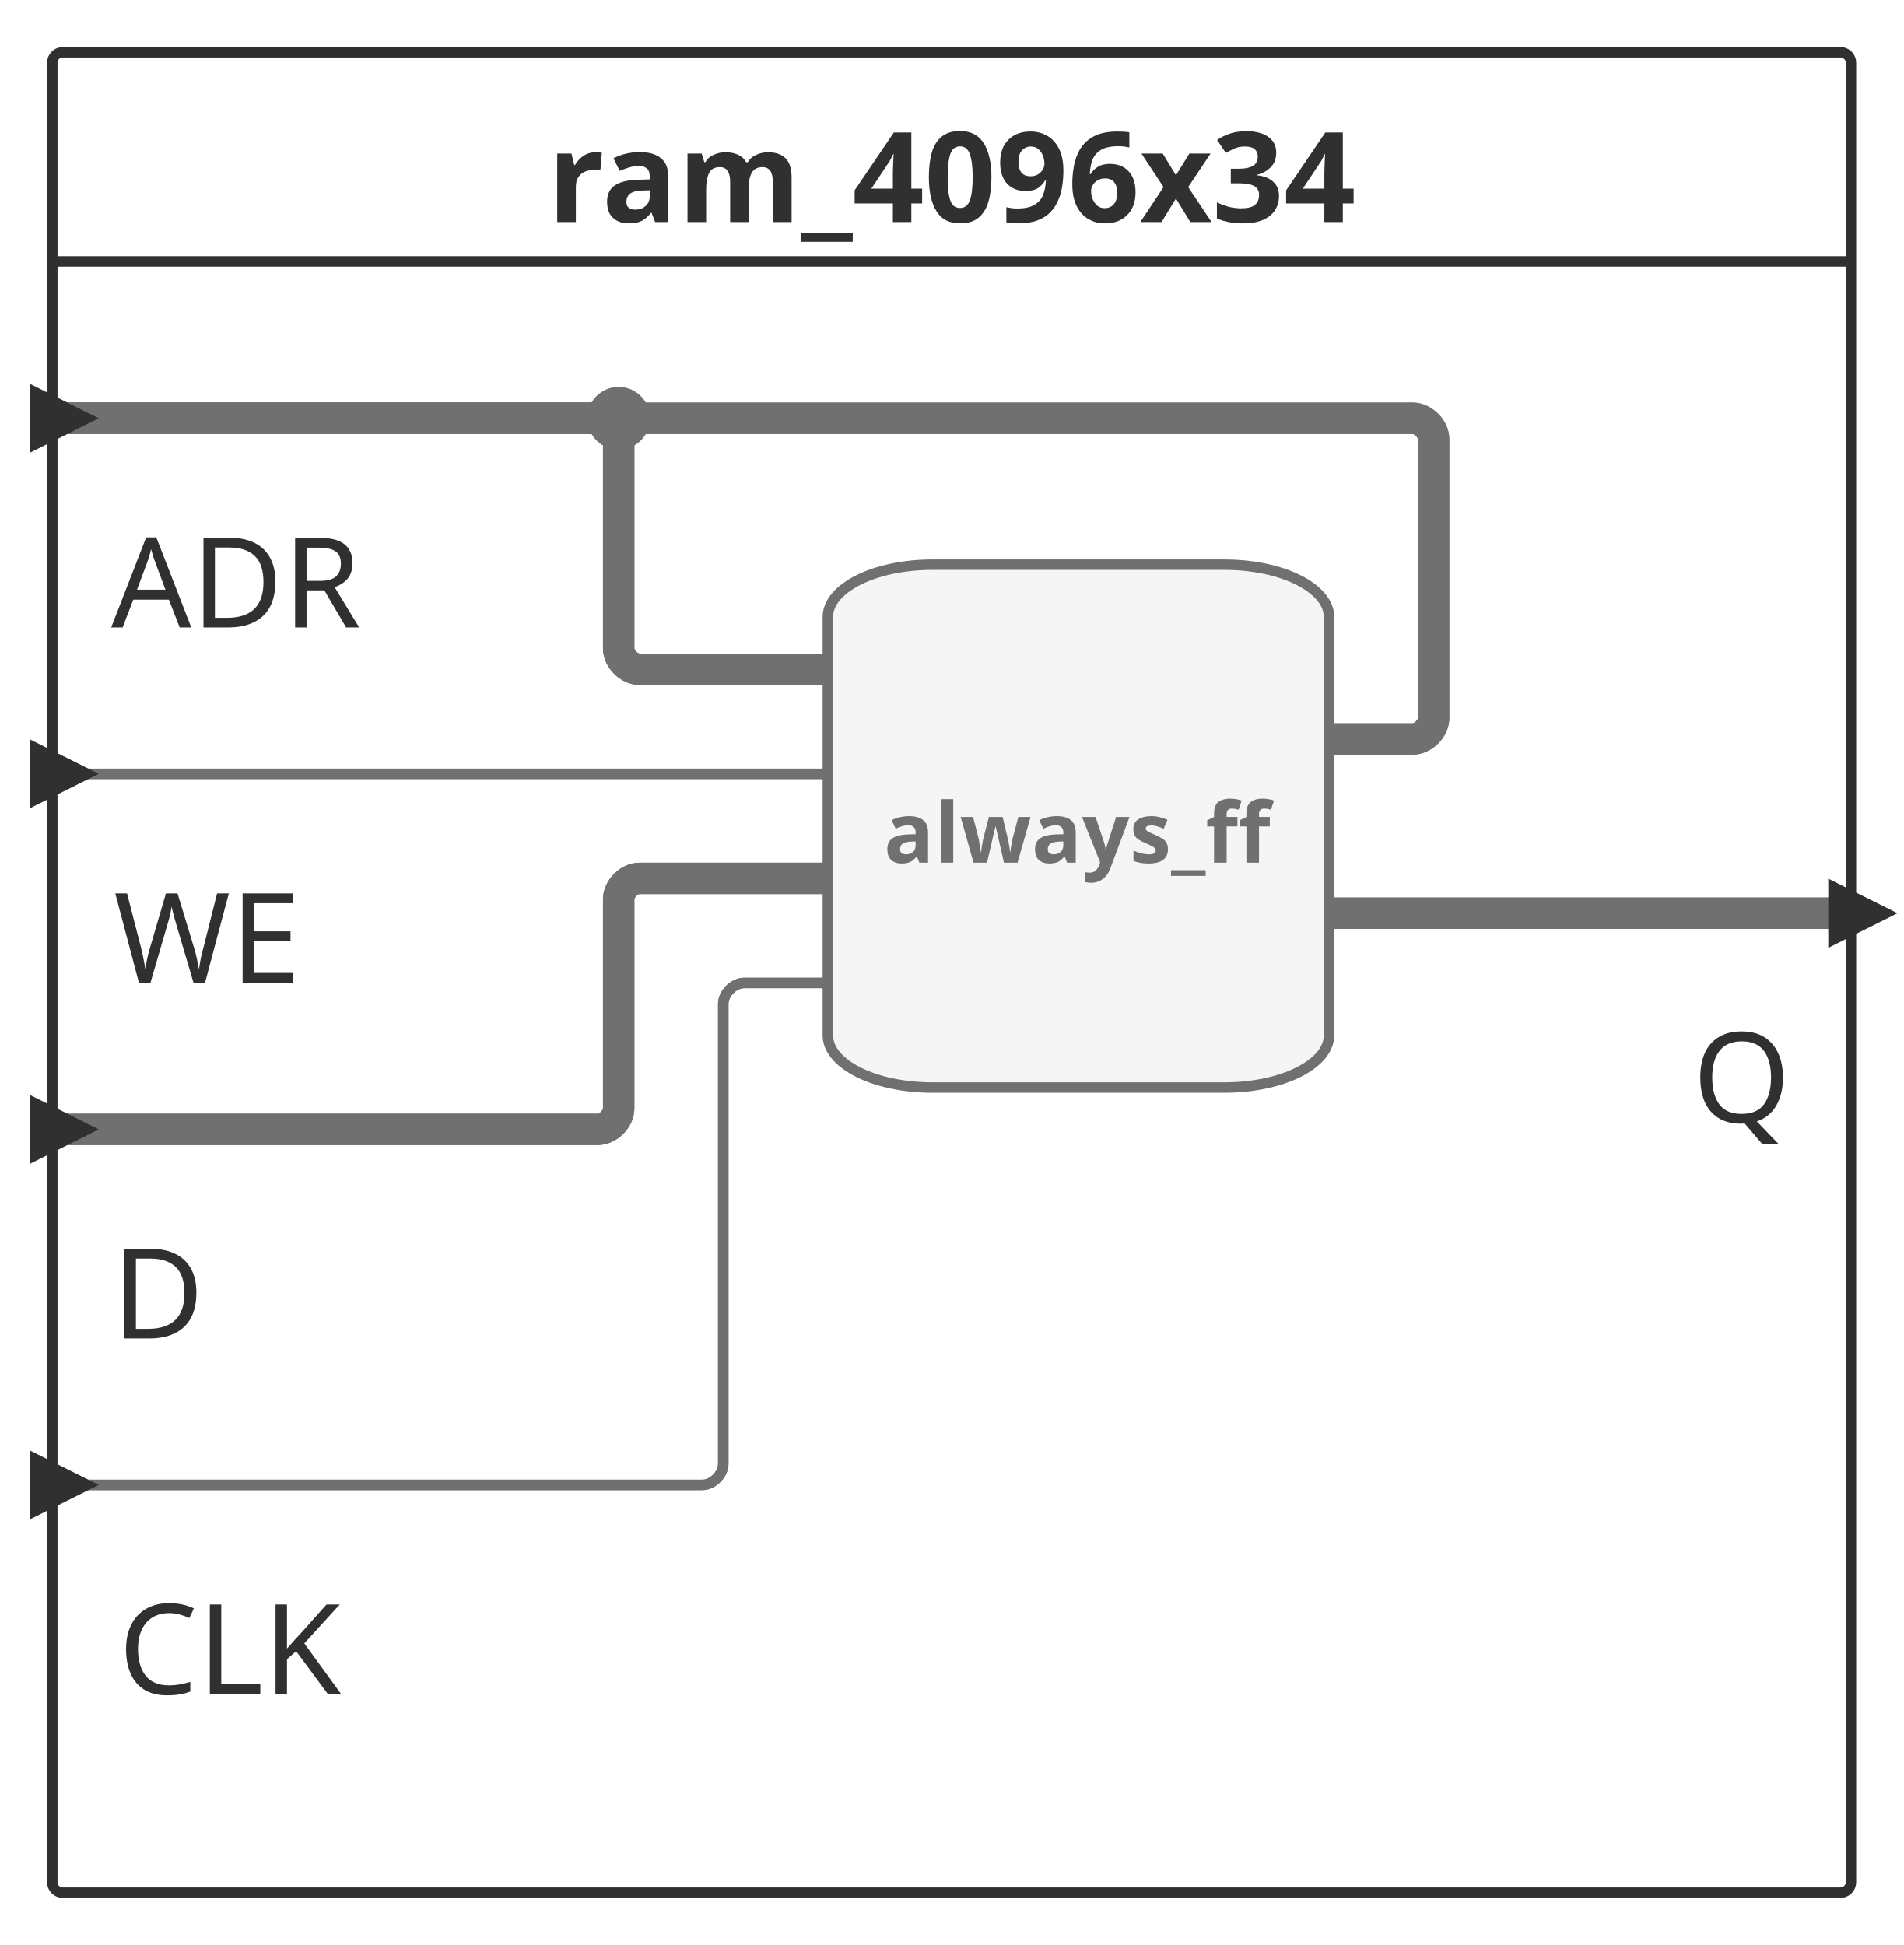
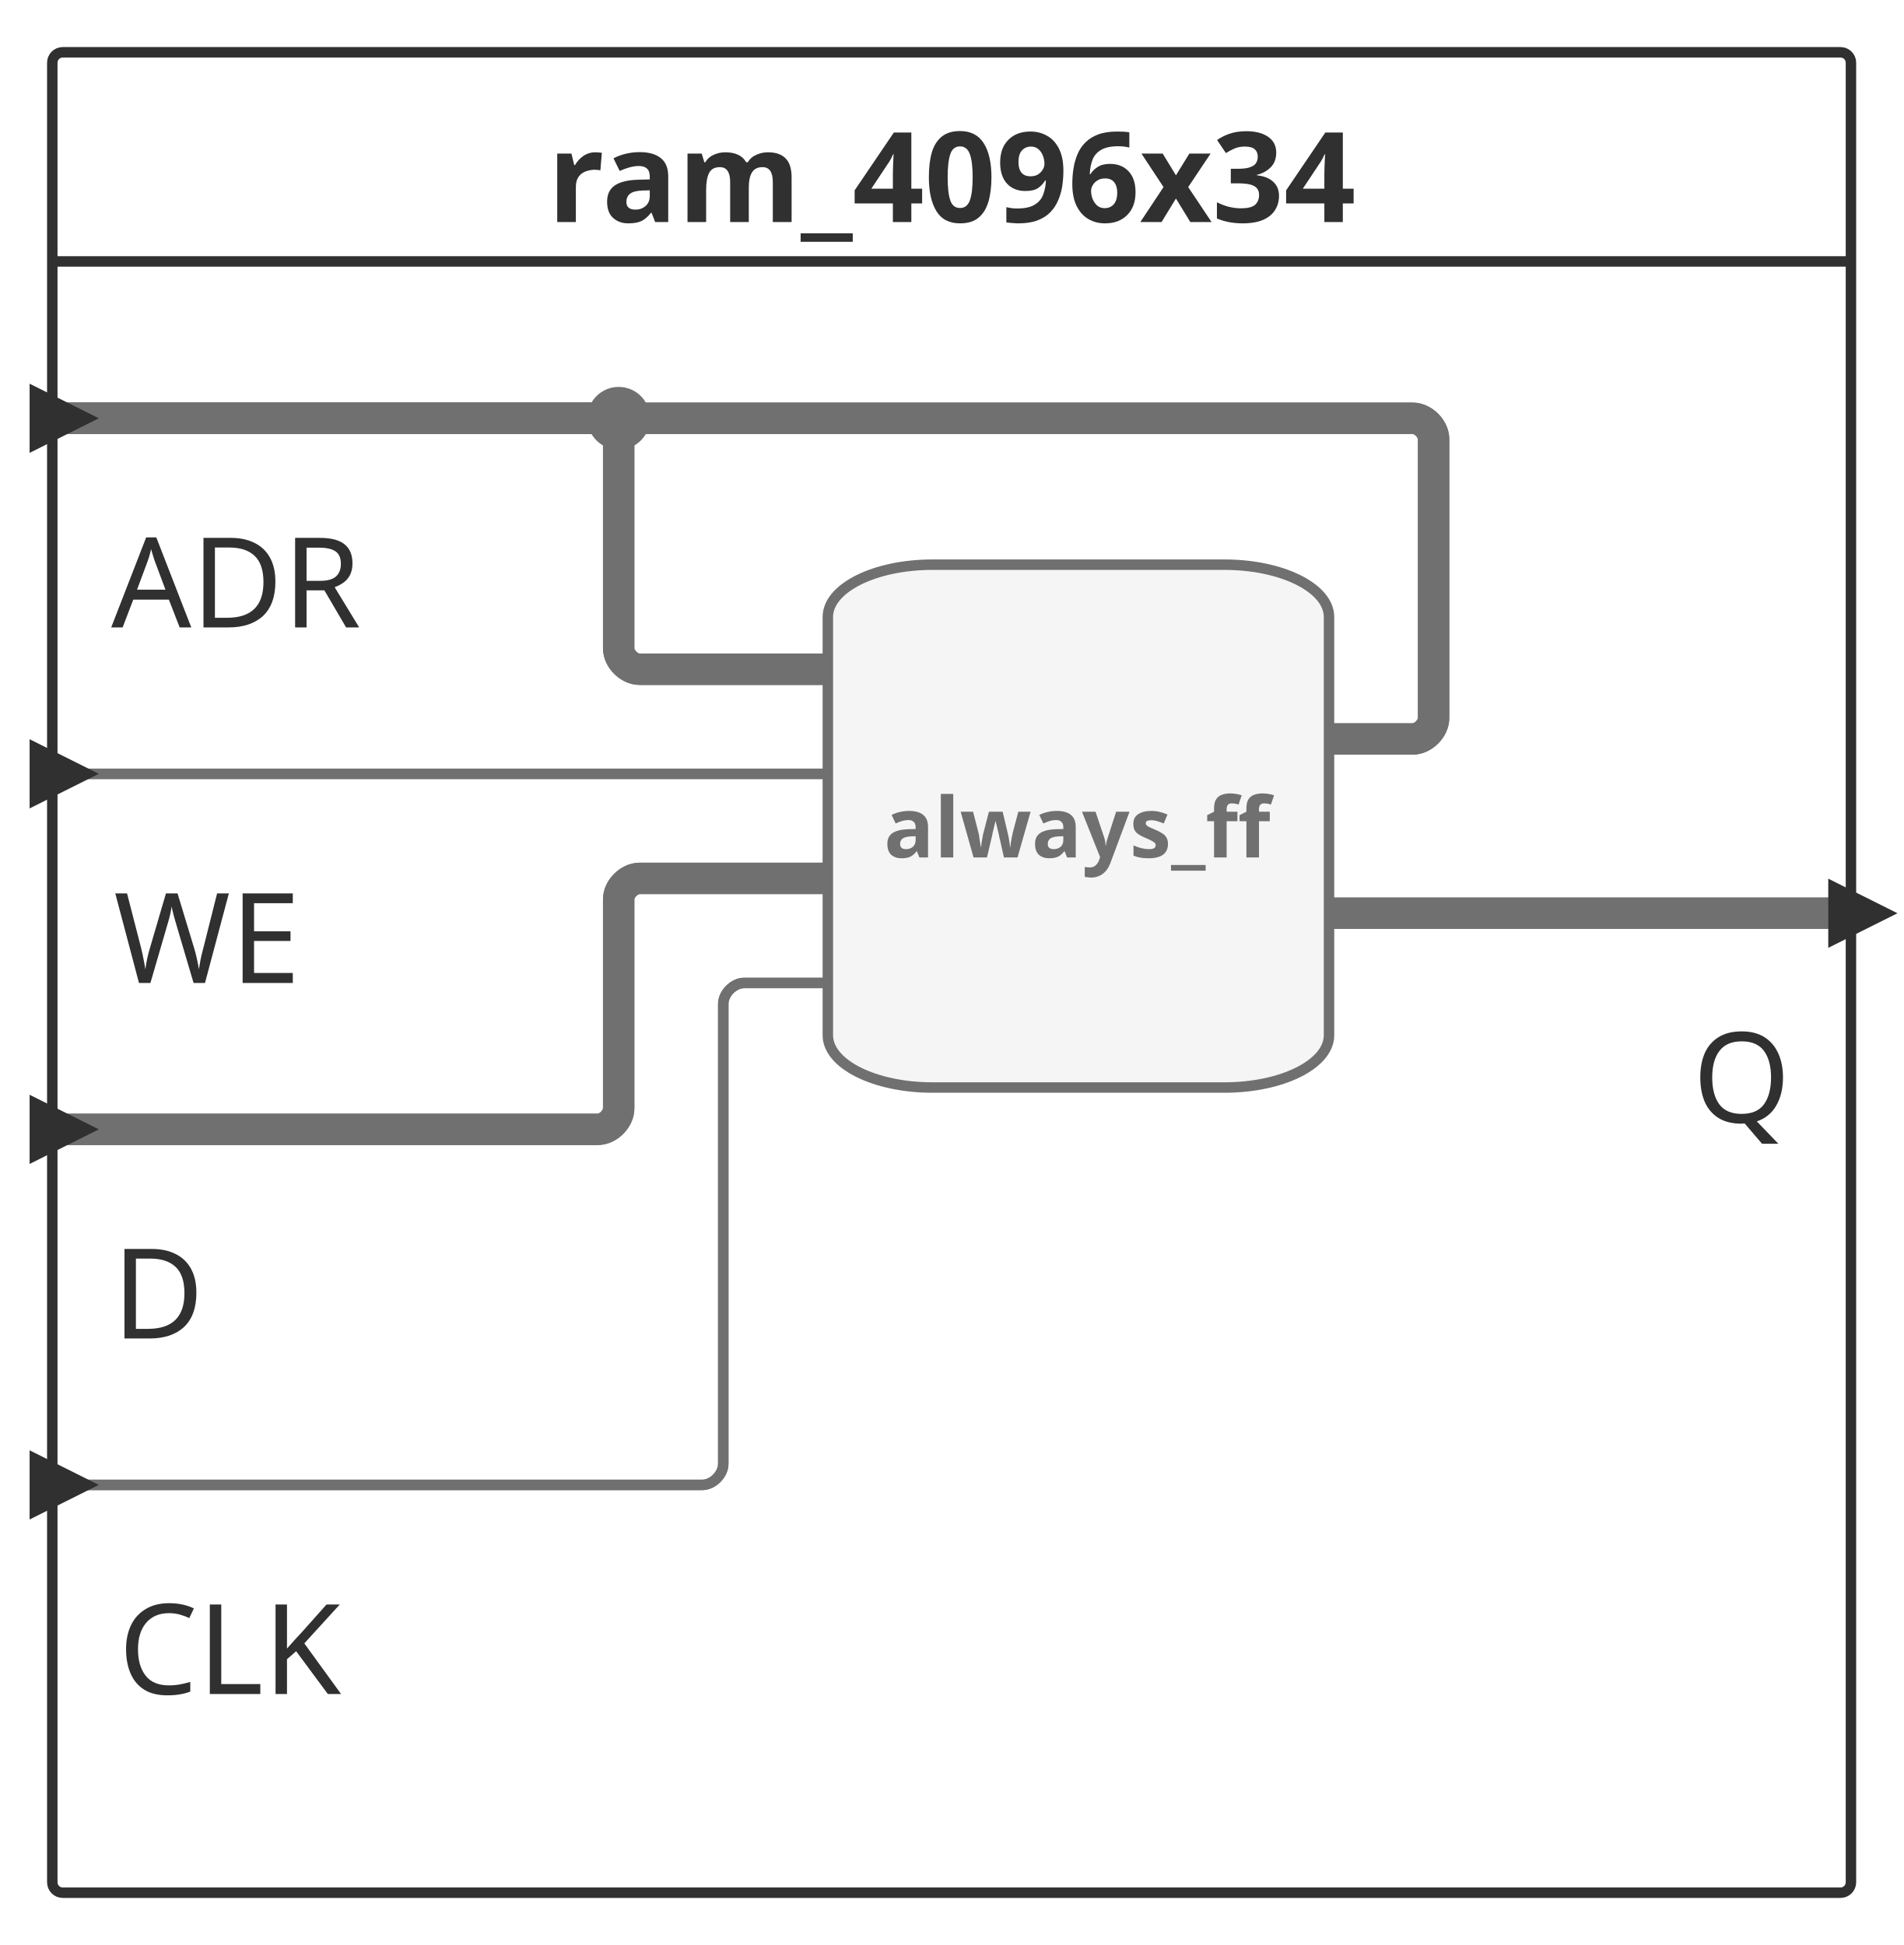
<svg xmlns="http://www.w3.org/2000/svg" id="sprotty_work.ram_4096x34" class="sprotty-graph sprotty-block-diagram blockdiagram" style="font-family:&quot;Noto Sans&quot;, Helvetica, Arial, sans-serif;perspective-origin:0px 0px;transform-origin:0px 0px;" version="1.1" viewBox="7 7 181.984 186" width="181.984" height="186">
  <g transform="scale(1) translate(0,0)">
    <g id="sprotty_ArchitectureBlockImpl$ram_4096x34" class="architecture" transform="translate(12, 12)">
      <g class="sprotty-block" style="fill:rgb(255, 255, 255);stroke:rgb(48, 48, 48);stroke-dasharray:0px;">
        <rect x="0" y="0" rx="1" ry="1" width="171.984" height="176" />
        <text x="85.992" y="12" class="sprotty-block-name" style="cursor:pointer;font-weight:700;perspective-origin:85.984px 0px;fill:rgb(48, 48, 48);stroke:rgba(0, 0, 0, 0);dominant-baseline:middle;text-anchor:middle;">ram_4096x34</text>
        <line x1="0" y1="20" x2="171.984" y2="20" />
      </g>
      <g id="sprotty_ArchitectureBlockImpl$ram_4096x34/AlwaysBlockImpl$null5/GPortImpl$ADROUT_to_ArchitectureBlockImpl$ram_4096x34/BPortImpl$ADR" class="sprotty-edge thick edge" style="fill:none;stroke:rgb(112, 112, 112);stroke-linejoin:round;stroke-width:3px;">
        <g>
          <path d="M 122.078 65.667 L 130.078 65.667 C 131.078 65.667 132.078 64.667 132.078 63.667 L 132.078 37 C 132.078 36 131.078 35 130.078 35 L 0 35 " />
          <path d="M 122.078 65.667 L 130.078 65.667 C 131.078 65.667 132.078 64.667 132.078 63.667 L 132.078 37 C 132.078 36 131.078 35 130.078 35 L 0 35 " class="clickable" />
        </g>
      </g>
      <g id="sprotty_ArchitectureBlockImpl$ram_4096x34/AlwaysBlockImpl$null5/GPortImpl$QOUT_to_ArchitectureBlockImpl$ram_4096x34/BPortImpl$Q" class="sprotty-edge thick edge" style="fill:none;stroke:rgb(112, 112, 112);stroke-linejoin:round;stroke-width:3px;">
        <g>
          <path d="M 122.078 82.333 L 171.984 82.333 " />
          <path d="M 122.078 82.333 L 171.984 82.333 " class="clickable" />
        </g>
      </g>
      <g id="sprotty_ArchitectureBlockImpl$ram_4096x34/BPortImpl$CLK_to_ArchitectureBlockImpl$ram_4096x34/AlwaysBlockImpl$null5/GPortImpl$CLKIN" class="sprotty-edge edge" style="fill:none;stroke:rgb(112, 112, 112);stroke-linejoin:round;">
        <g>
          <path d="M 0 137 L 62.156 137 C 63.156 137 64.156 136 64.156 135 L 64.156 91 C 64.156 90 65.156 89 66.156 89 L 74.156 89 " />
          <path d="M 0 137 L 62.156 137 C 63.156 137 64.156 136 64.156 135 L 64.156 91 C 64.156 90 65.156 89 66.156 89 L 74.156 89 " class="clickable" />
        </g>
      </g>
      <g id="sprotty_ArchitectureBlockImpl$ram_4096x34/BPortImpl$WE_to_ArchitectureBlockImpl$ram_4096x34/AlwaysBlockImpl$null5/GPortImpl$WEIN" class="sprotty-edge edge" style="fill:none;stroke:rgb(112, 112, 112);stroke-linejoin:round;">
        <g>
          <path d="M 0 69 L 74.156 69 " />
          <path d="M 0 69 L 74.156 69 " class="clickable" />
        </g>
      </g>
      <g id="sprotty_ArchitectureBlockImpl$ram_4096x34/BPortImpl$D_to_ArchitectureBlockImpl$ram_4096x34/AlwaysBlockImpl$null5/GPortImpl$DIN" class="sprotty-edge thick edge" style="fill:none;stroke:rgb(112, 112, 112);stroke-linejoin:round;stroke-width:3px;">
        <g>
          <path d="M 0 103 L 52.156 103 C 53.156 103 54.156 102 54.156 101 L 54.156 81 C 54.156 80 55.156 79 56.156 79 L 74.156 79 " />
          <path d="M 0 103 L 52.156 103 C 53.156 103 54.156 102 54.156 101 L 54.156 81 C 54.156 80 55.156 79 56.156 79 L 74.156 79 " class="clickable" />
        </g>
      </g>
      <g id="sprotty_ArchitectureBlockImpl$ram_4096x34/BPortImpl$ADR_to_ArchitectureBlockImpl$ram_4096x34/AlwaysBlockImpl$null5/GPortImpl$ADRIN" class="sprotty-edge thick edge" style="fill:none;stroke:rgb(112, 112, 112);stroke-linejoin:round;stroke-width:3px;">
        <g>
          <path d="M 0 35 L 52.156 35 C 53.156 35 54.156 36 54.156 37 L 54.156 57 C 54.156 58 55.156 59 56.156 59 L 74.156 59 " />
          <path d="M 0 35 L 52.156 35 C 53.156 35 54.156 36 54.156 37 L 54.156 57 C 54.156 58 55.156 59 56.156 59 L 74.156 59 " class="clickable" />
        </g>
        <circle r="3" id="sprotty_ArchitectureBlockImpl$ram_4096x34/BPortImpl$ADR_to_ArchitectureBlockImpl$ram_4096x34/AlwaysBlockImpl$null5/GPortImpl$ADRIN/junction0" transform="translate(54.15625, 35)" class="sprotty-junction thick" style="fill:rgb(112, 112, 112);stroke:none;" />
      </g>
      <g id="sprotty_ArchitectureBlockImpl$ram_4096x34/AlwaysBlockImpl$null5" class="statement" transform="translate(74.15625, 49)">
        <rect x="0" y="0" rx="10" ry="5" width="47.922" height="50" class="sprotty-node" style="fill:rgb(245, 245, 245);stroke:rgb(112, 112, 112);" />
-         <text class="clickable sprotty-label statementtype" id="sprotty_ArchitectureBlockImpl$ram_4096x34/AlwaysBlockImpl$null5/labeltype" transform="translate(5, 19) translate(18.82812, 9.5)" style="cursor:default;font-size:8px;font-weight:700;perspective-origin:0.125px 0px;fill:rgb(112, 112, 112);text-anchor:middle;">always_ff</text>
+         <text class="clickable sprotty-label statementtype" id="sprotty_ArchitectureBlockImpl$ram_4096x34/AlwaysBlockImpl$null5/labeltype" transform="translate(5, 19) translate(18.82812, 9)" style="cursor:default;font-size:8px;font-weight:700;perspective-origin:0.125px 0px;fill:rgb(112, 112, 112);text-anchor:middle;">always_ff</text>
        <g id="sprotty_ArchitectureBlockImpl$ram_4096x34/AlwaysBlockImpl$null5/GPortImpl$ADRIN" class="sprotty-hidden hidden" transform="translate(0, 10)" style="display:block;height:0px;width:0px;" />
        <g id="sprotty_ArchitectureBlockImpl$ram_4096x34/AlwaysBlockImpl$null5/GPortImpl$DIN" class="sprotty-hidden hidden" transform="translate(0, 30)" style="display:block;height:0px;width:0px;" />
        <g id="sprotty_ArchitectureBlockImpl$ram_4096x34/AlwaysBlockImpl$null5/GPortImpl$WEIN" class="sprotty-hidden hidden" transform="translate(0, 20)" style="display:block;height:0px;width:0px;" />
        <g id="sprotty_ArchitectureBlockImpl$ram_4096x34/AlwaysBlockImpl$null5/GPortImpl$CLKIN" class="sprotty-hidden hidden" transform="translate(0, 40)" style="display:block;height:0px;width:0px;" />
        <g id="sprotty_ArchitectureBlockImpl$ram_4096x34/AlwaysBlockImpl$null5/GPortImpl$ADROUT" class="sprotty-hidden hidden" transform="translate(47.92188, 16.66667)" style="display:block;height:0px;width:0px;" />
        <g id="sprotty_ArchitectureBlockImpl$ram_4096x34/AlwaysBlockImpl$null5/GPortImpl$QOUT" class="sprotty-hidden hidden" transform="translate(47.92188, 33.33333)" style="display:block;height:0px;width:0px;" />
      </g>
      <g id="sprotty_ArchitectureBlockImpl$ram_4096x34/BPortImpl$WE" class="triangle" transform="translate(0, 69)">
        <path d="M 0,0 L 5,2.5 L 0,5 Z" transform="translate(-1.67, -2.5)" class="sprotty-port" style="fill:rgb(48, 48, 48);stroke:rgb(48, 48, 48);" />
        <text class="clickable sprotty-label port" id="sprotty_ArchitectureBlockImpl$ram_4096x34/BPortImpl$WE/label" transform="translate(6, 6) translate(8.796875, 14)" style="cursor:default;font-size:12px;perspective-origin:0px 0px;fill:rgb(48, 48, 48);text-anchor:middle;">WE</text>
      </g>
      <g id="sprotty_ArchitectureBlockImpl$ram_4096x34/BPortImpl$D" class="triangle" transform="translate(0, 103)">
        <path d="M 0,0 L 5,2.5 L 0,5 Z" transform="translate(-1.67, -2.5)" class="sprotty-port" style="fill:rgb(48, 48, 48);stroke:rgb(48, 48, 48);" />
        <text class="clickable sprotty-label port" id="sprotty_ArchitectureBlockImpl$ram_4096x34/BPortImpl$D/label" transform="translate(6, 6) translate(4.125, 14)" style="cursor:default;font-size:12px;perspective-origin:0px 0px;fill:rgb(48, 48, 48);text-anchor:middle;">D</text>
      </g>
      <g id="sprotty_ArchitectureBlockImpl$ram_4096x34/BPortImpl$ADR" class="triangle" transform="translate(0, 35)">
        <path d="M 0,0 L 5,2.5 L 0,5 Z" transform="translate(-1.67, -2.5)" class="sprotty-port" style="fill:rgb(48, 48, 48);stroke:rgb(48, 48, 48);" />
        <text class="clickable sprotty-label port" id="sprotty_ArchitectureBlockImpl$ram_4096x34/BPortImpl$ADR/label" transform="translate(6, 6) translate(11.57812, 14)" style="cursor:default;font-size:12px;perspective-origin:0px 0px;fill:rgb(48, 48, 48);text-anchor:middle;">ADR</text>
      </g>
      <g id="sprotty_ArchitectureBlockImpl$ram_4096x34/BPortImpl$CLK" class="triangle" transform="translate(0, 137)">
        <path d="M 0,0 L 5,2.5 L 0,5 Z" transform="translate(-1.67, -2.5)" class="sprotty-port" style="fill:rgb(48, 48, 48);stroke:rgb(48, 48, 48);" />
        <text class="clickable sprotty-label port" id="sprotty_ArchitectureBlockImpl$ram_4096x34/BPortImpl$CLK/label" transform="translate(6, 6) translate(10.96875, 14)" style="cursor:default;font-size:12px;perspective-origin:0px 0px;fill:rgb(48, 48, 48);text-anchor:middle;">CLK</text>
      </g>
      <g id="sprotty_ArchitectureBlockImpl$ram_4096x34/BPortImpl$Q" class="triangle" transform="translate(171.9844, 82.33333)">
        <path d="M 0,0 L 5,2.5 L 0,5 Z" transform="translate(-1.67, -2.5)" class="sprotty-port" style="fill:rgb(48, 48, 48);stroke:rgb(48, 48, 48);" />
        <text class="clickable sprotty-label port" id="sprotty_ArchitectureBlockImpl$ram_4096x34/BPortImpl$Q/label" transform="translate(-14.90625, 6) translate(4.453125, 14)" style="cursor:default;font-size:12px;perspective-origin:0px 0px;fill:rgb(48, 48, 48);text-anchor:middle;">Q</text>
      </g>
    </g>
  </g>
</svg>
